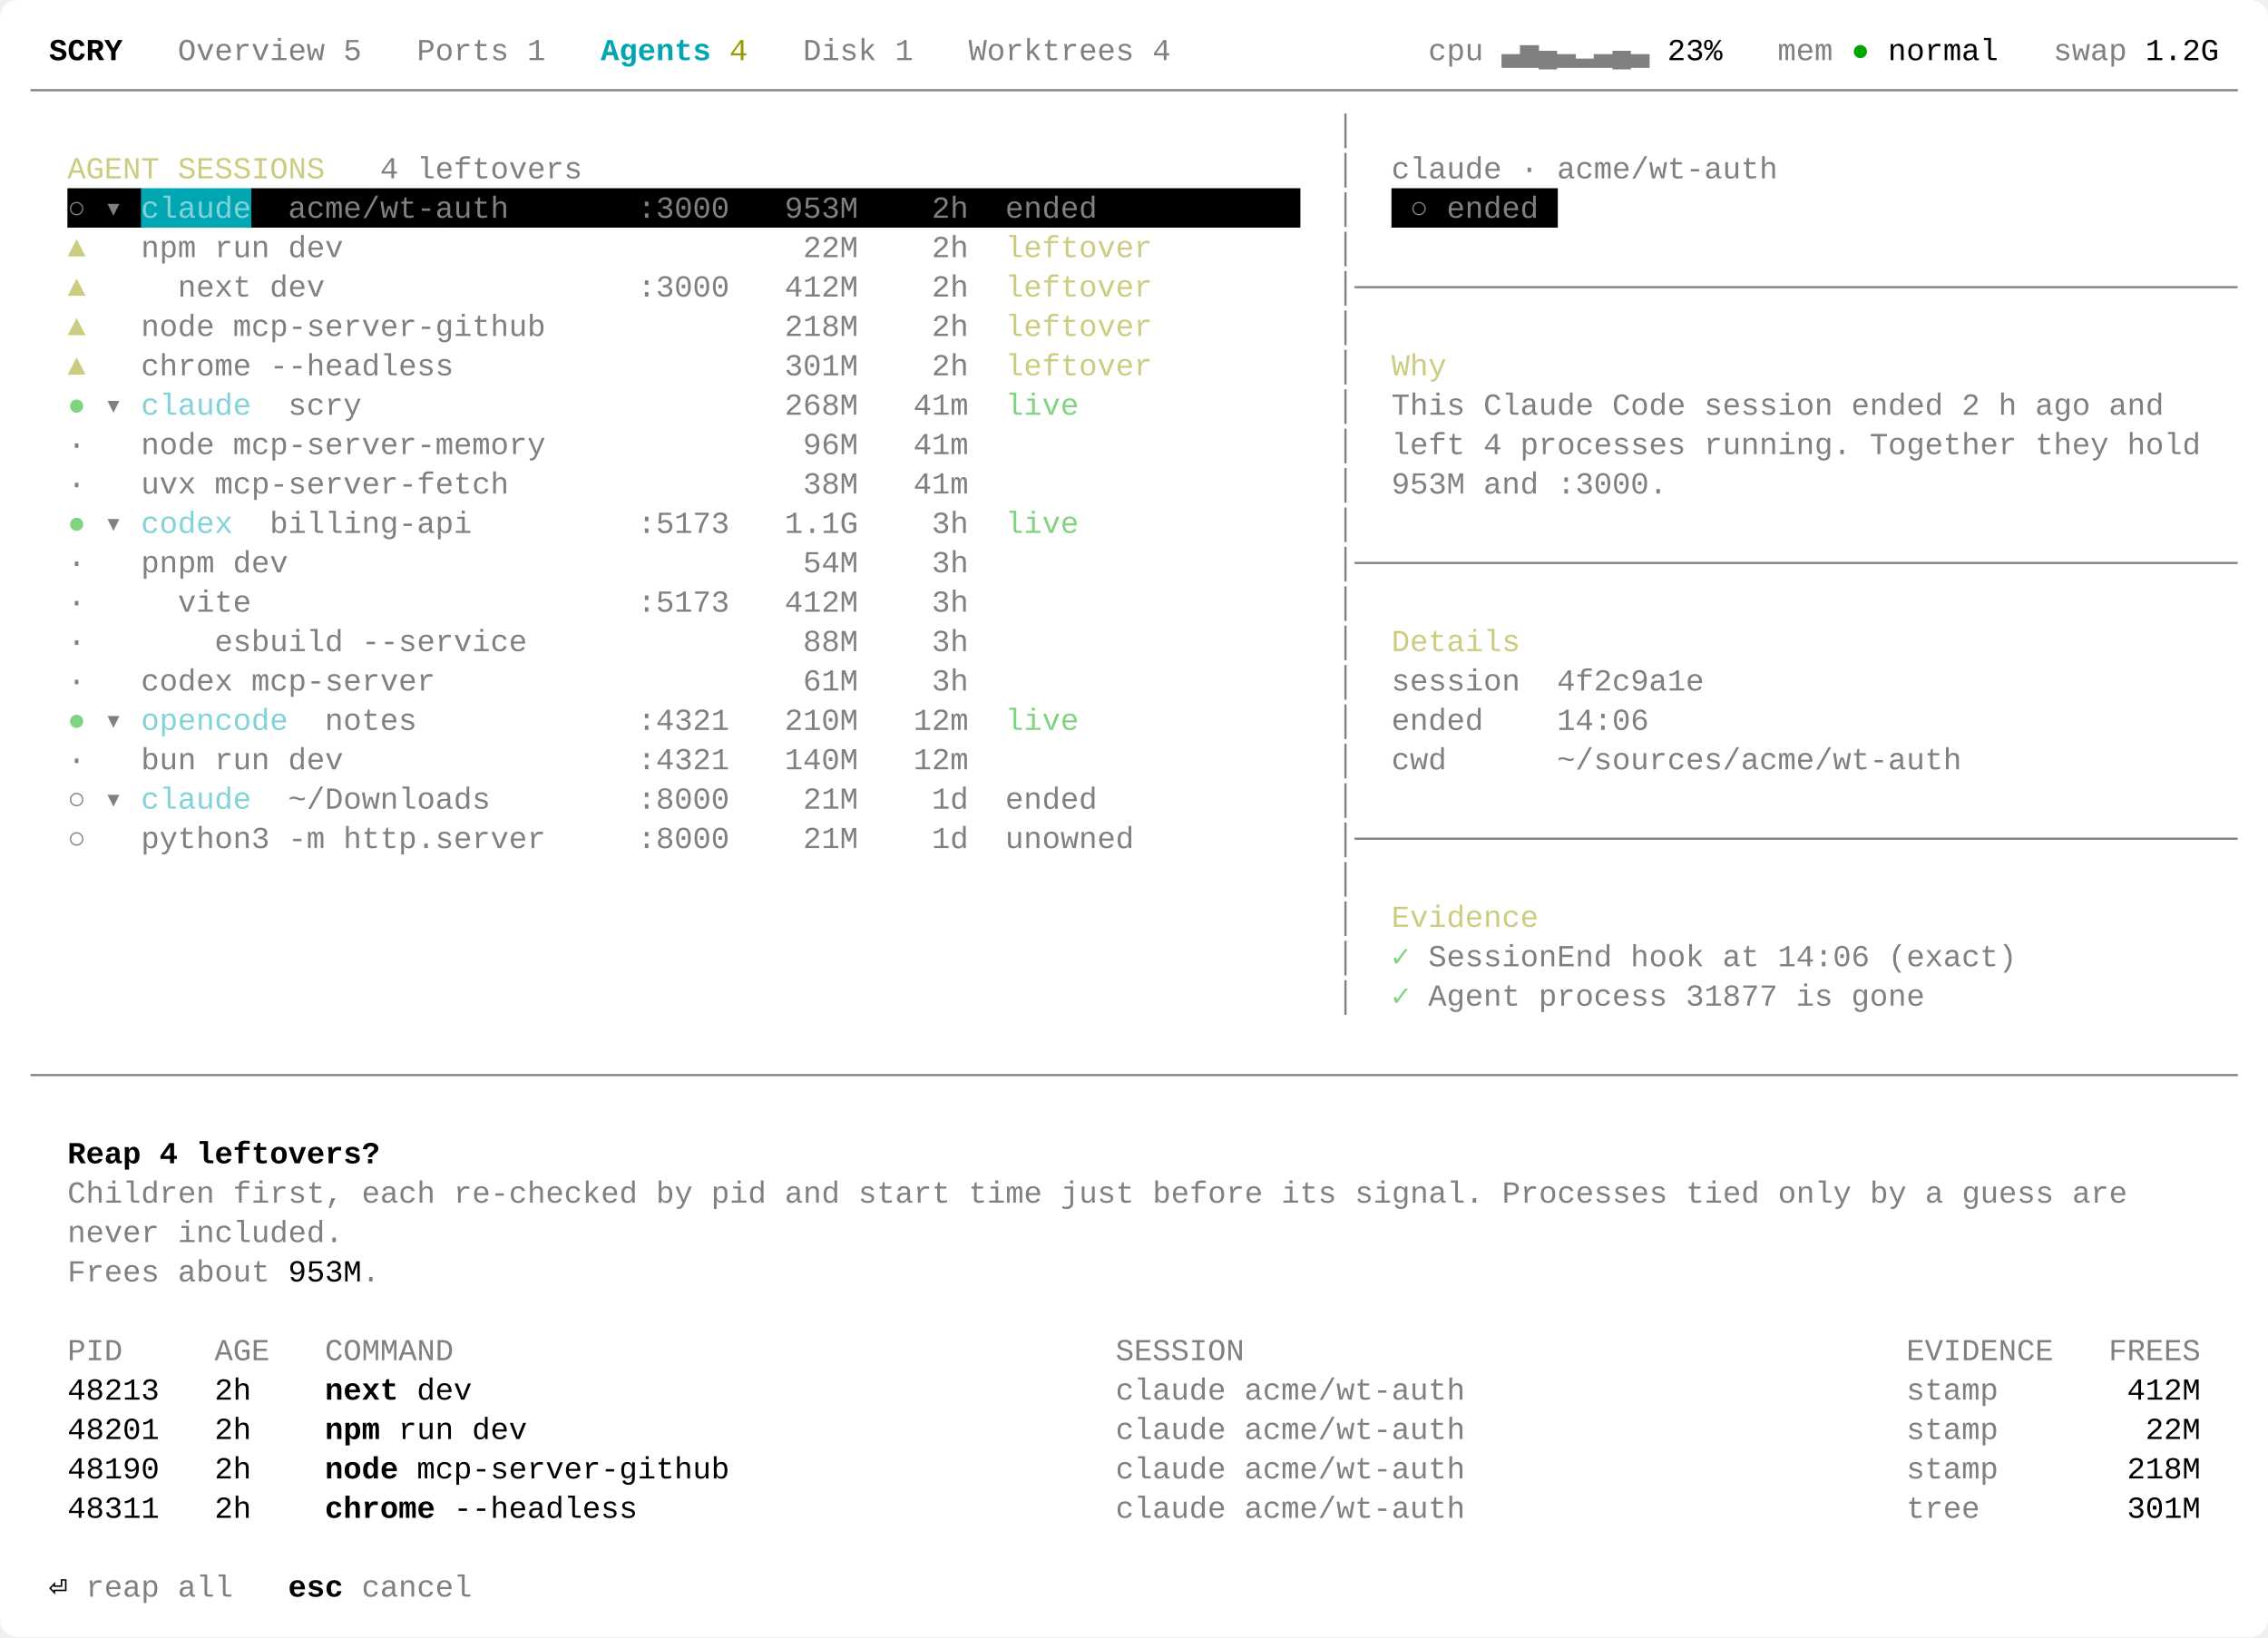
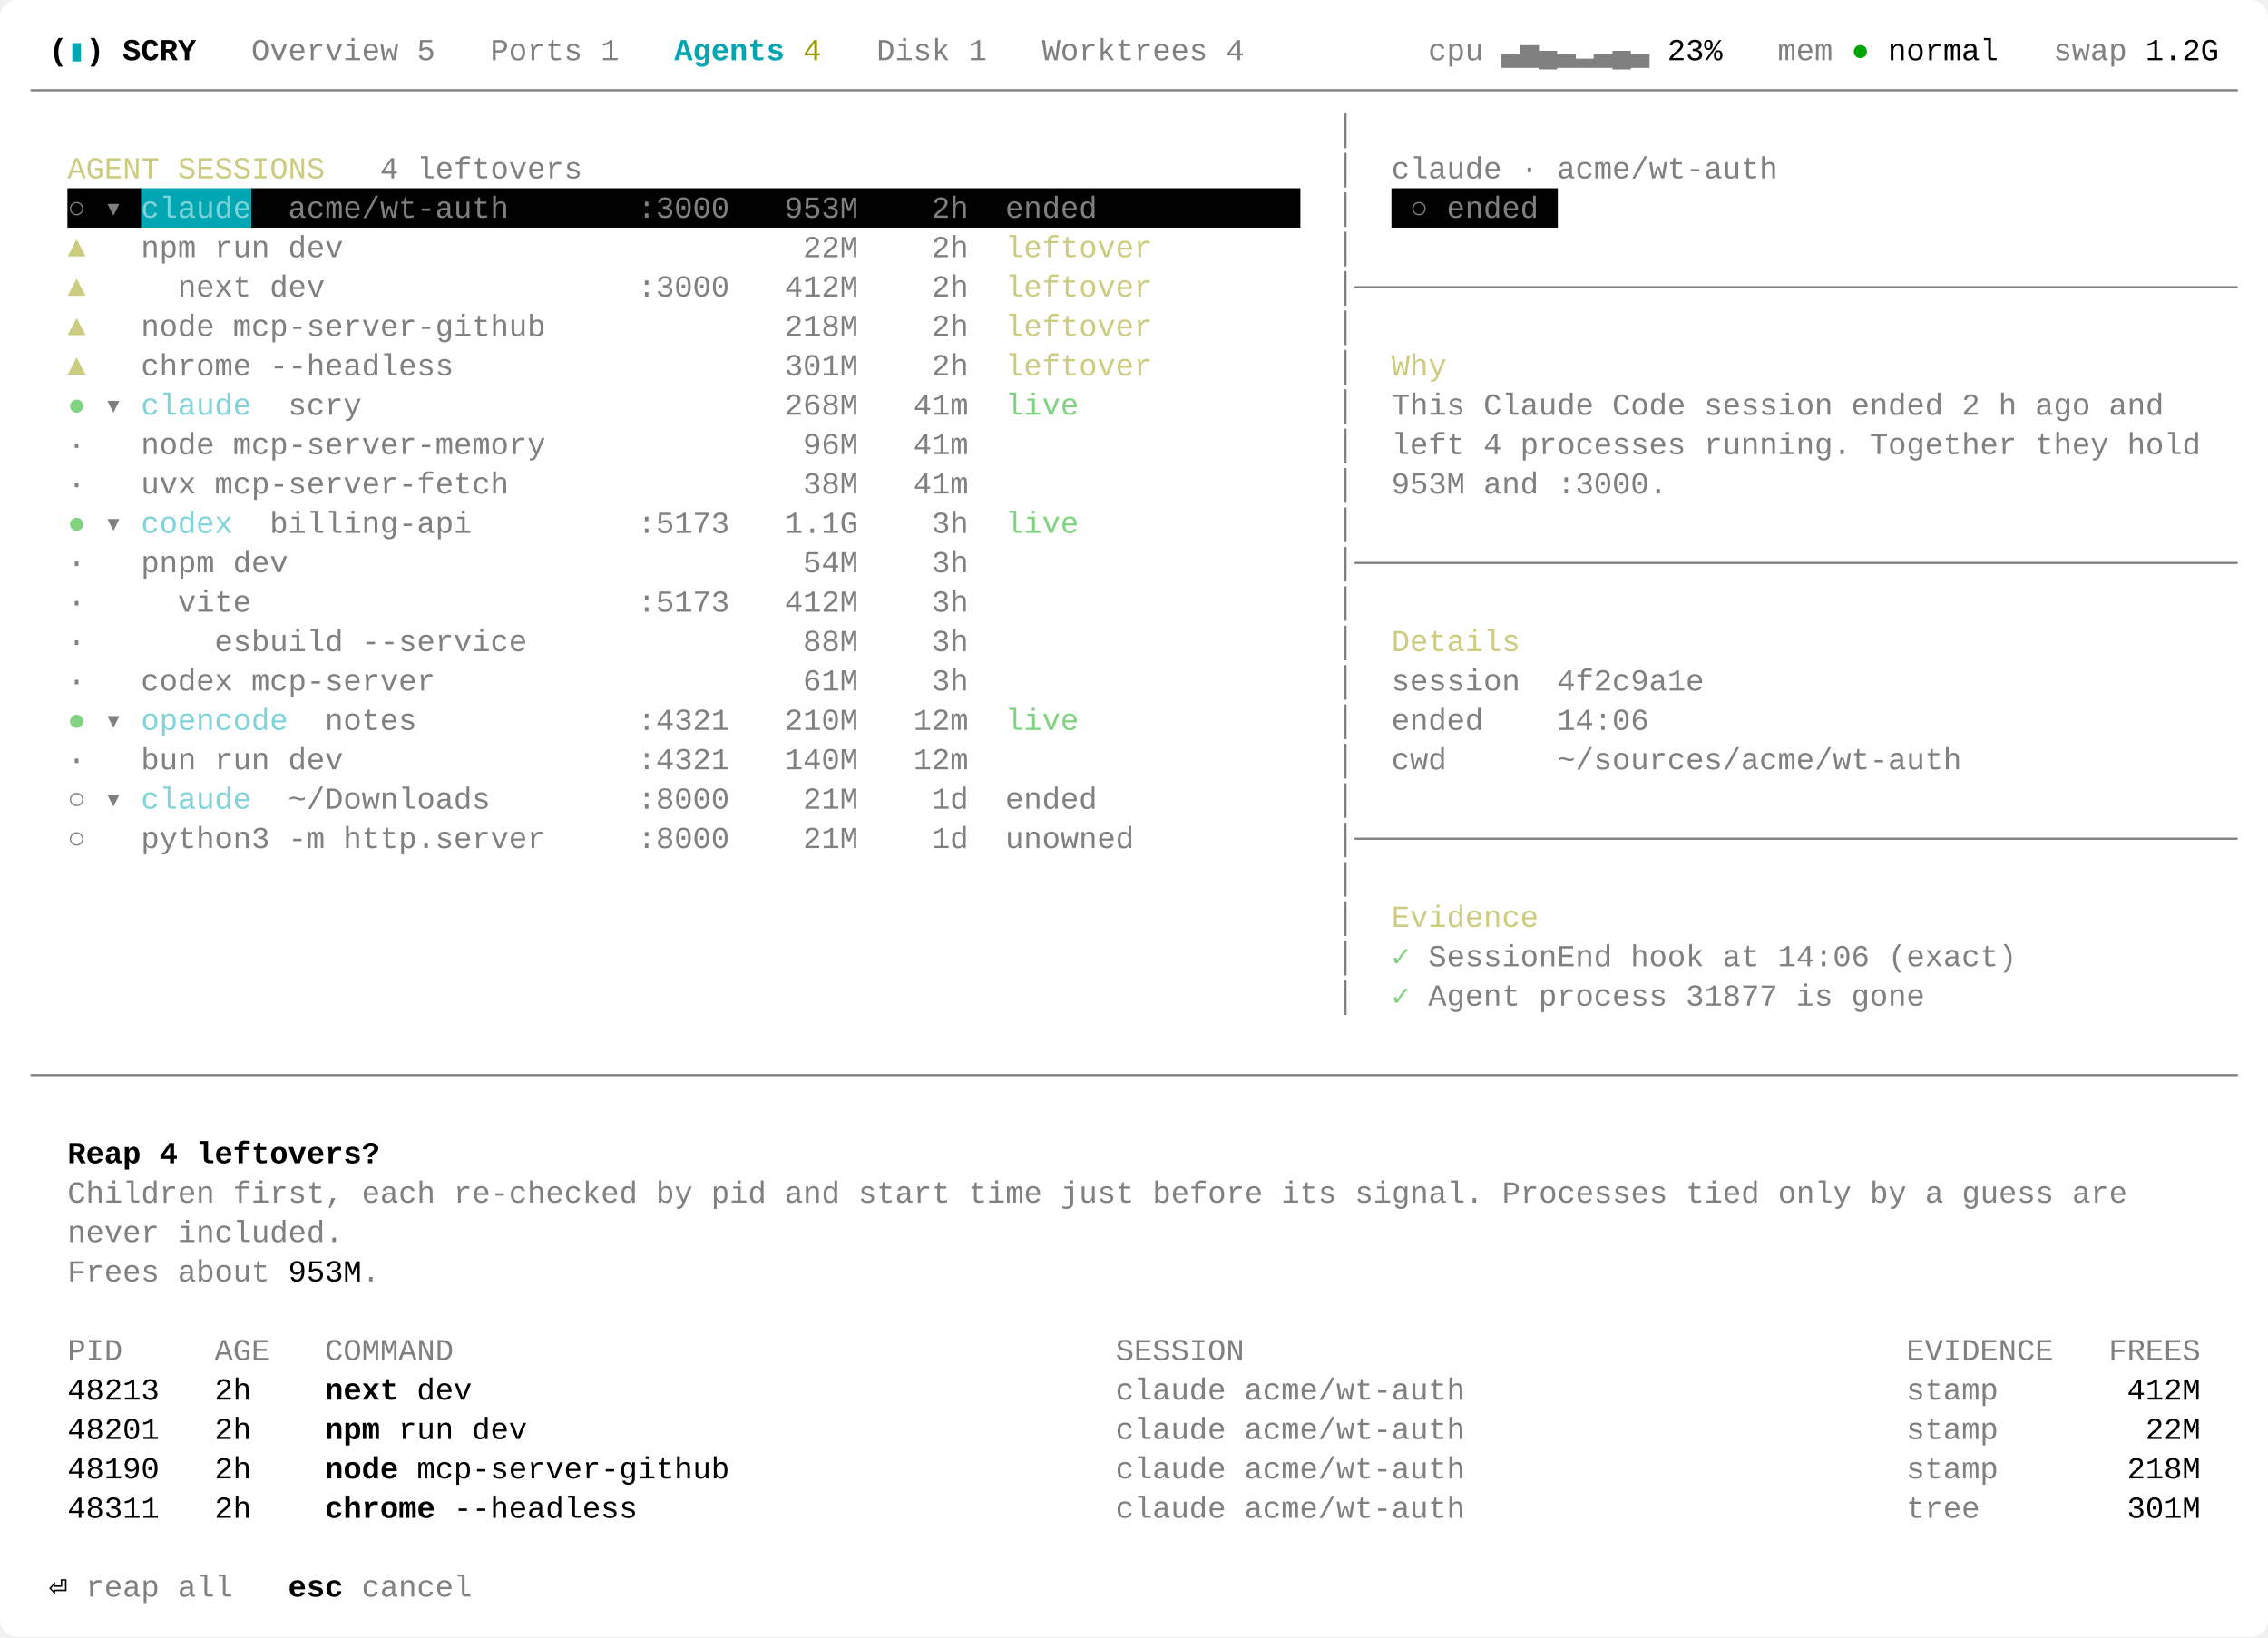
<svg xmlns="http://www.w3.org/2000/svg" width="1036" height="748" viewBox="0 0 1036 748">
  <style>text{font-family:ui-monospace,SFMono-Regular,"SF Mono",Menlo,Consolas,"Liberation Mono","DejaVu Sans Mono",monospace;font-size:14px;white-space:pre}</style>
  <rect width="1036" height="748" rx="8" fill="#ffffff" />
  <g transform="translate(14 14)">
-     <text x="8.4" y="13.5" fill="#000000" textLength="33.6" lengthAdjust="spacingAndGlyphs" xml:space="preserve" font-weight="700">SCRY</text>
-     <text x="67.2" y="13.5" fill="#808080" textLength="84.0" lengthAdjust="spacingAndGlyphs" xml:space="preserve">Overview 5</text>
-     <text x="176.4" y="13.5" fill="#808080" textLength="58.8" lengthAdjust="spacingAndGlyphs" xml:space="preserve">Ports 1</text>
-     <text x="260.4" y="13.5" fill="#00a6b2" textLength="50.4" lengthAdjust="spacingAndGlyphs" xml:space="preserve" font-weight="700">Agents</text>
-     <text x="319.2" y="13.5" fill="#999900" textLength="8.4" lengthAdjust="spacingAndGlyphs" xml:space="preserve">4</text>
-     <text x="352.8" y="13.5" fill="#808080" textLength="50.4" lengthAdjust="spacingAndGlyphs" xml:space="preserve">Disk 1</text>
-     <text x="428.4" y="13.5" fill="#808080" textLength="92.4" lengthAdjust="spacingAndGlyphs" xml:space="preserve">Worktrees 4</text>
+     <text x="8.4" y="13.5" fill="#000000" textLength="8.4" lengthAdjust="spacingAndGlyphs" xml:space="preserve" font-weight="700">(</text>
+     <text x="16.8" y="13.5" fill="#00a6b2" textLength="8.4" lengthAdjust="spacingAndGlyphs" xml:space="preserve">▮</text>
+     <text x="25.2" y="13.5" fill="#000000" textLength="50.4" lengthAdjust="spacingAndGlyphs" xml:space="preserve" font-weight="700">) SCRY</text>
+     <text x="100.8" y="13.5" fill="#808080" textLength="84.0" lengthAdjust="spacingAndGlyphs" xml:space="preserve">Overview 5</text>
+     <text x="210.0" y="13.5" fill="#808080" textLength="58.8" lengthAdjust="spacingAndGlyphs" xml:space="preserve">Ports 1</text>
+     <text x="294.0" y="13.5" fill="#00a6b2" textLength="50.4" lengthAdjust="spacingAndGlyphs" xml:space="preserve" font-weight="700">Agents</text>
+     <text x="352.8" y="13.5" fill="#999900" textLength="8.4" lengthAdjust="spacingAndGlyphs" xml:space="preserve">4</text>
+     <text x="386.4" y="13.5" fill="#808080" textLength="50.4" lengthAdjust="spacingAndGlyphs" xml:space="preserve">Disk 1</text>
+     <text x="462.0" y="13.5" fill="#808080" textLength="92.4" lengthAdjust="spacingAndGlyphs" xml:space="preserve">Worktrees 4</text>
    <text x="638.4" y="13.5" fill="#808080" textLength="100.8" lengthAdjust="spacingAndGlyphs" xml:space="preserve">cpu ▃▅▄▃▂▃▄▃</text>
    <text x="747.6" y="13.5" fill="#000000" textLength="25.2" lengthAdjust="spacingAndGlyphs" xml:space="preserve">23%</text>
    <text x="798.0" y="13.5" fill="#808080" textLength="25.2" lengthAdjust="spacingAndGlyphs" xml:space="preserve">mem</text>
    <text x="831.6" y="13.5" fill="#00a600" textLength="8.4" lengthAdjust="spacingAndGlyphs" xml:space="preserve">●</text>
    <text x="848.4" y="13.5" fill="#000000" textLength="50.4" lengthAdjust="spacingAndGlyphs" xml:space="preserve">normal</text>
    <text x="924.0" y="13.5" fill="#808080" textLength="33.6" lengthAdjust="spacingAndGlyphs" xml:space="preserve">swap</text>
    <text x="966.0" y="13.5" fill="#000000" textLength="33.6" lengthAdjust="spacingAndGlyphs" xml:space="preserve">1.2G</text>
    <text x="0.0" y="31.5" fill="#808080" textLength="1008.0" lengthAdjust="spacingAndGlyphs" xml:space="preserve">────────────────────────────────────────────────────────────────────────────────────────────────────────────────────────</text>
    <text x="596.4" y="49.5" fill="#808080" textLength="8.4" lengthAdjust="spacingAndGlyphs" xml:space="preserve">│</text>
    <text x="16.8" y="67.5" fill="#cccc80" textLength="117.6" lengthAdjust="spacingAndGlyphs" xml:space="preserve">AGENT SESSIONS</text>
    <text x="159.6" y="67.5" fill="#808080" textLength="92.4" lengthAdjust="spacingAndGlyphs" xml:space="preserve">4 leftovers</text>
    <text x="596.4" y="67.5" fill="#808080" textLength="8.4" lengthAdjust="spacingAndGlyphs" xml:space="preserve">│</text>
    <text x="621.6" y="67.5" fill="#808080" textLength="176.4" lengthAdjust="spacingAndGlyphs" xml:space="preserve">claude · acme/wt-auth</text>
    <rect x="16.8" y="72" width="34.0" height="18" fill="#000000" />
    <rect x="50.4" y="72" width="50.8" height="18" fill="#00a6b2" />
    <rect x="100.8" y="72" width="479.2" height="18" fill="#000000" />
    <rect x="621.6" y="72" width="76.0" height="18" fill="#000000" />
    <text x="16.8" y="85.5" fill="#808080" textLength="25.2" lengthAdjust="spacingAndGlyphs" xml:space="preserve">○ ▾</text>
    <text x="50.4" y="85.5" fill="#80d3d9" textLength="50.4" lengthAdjust="spacingAndGlyphs" xml:space="preserve">claude</text>
    <text x="117.6" y="85.5" fill="#808080" textLength="100.8" lengthAdjust="spacingAndGlyphs" xml:space="preserve">acme/wt-auth</text>
    <text x="277.2" y="85.5" fill="#808080" textLength="42.0" lengthAdjust="spacingAndGlyphs" xml:space="preserve">:3000</text>
    <text x="344.4" y="85.5" fill="#808080" textLength="33.6" lengthAdjust="spacingAndGlyphs" xml:space="preserve">953M</text>
    <text x="411.6" y="85.5" fill="#808080" textLength="16.8" lengthAdjust="spacingAndGlyphs" xml:space="preserve">2h</text>
    <text x="445.2" y="85.5" fill="#808080" textLength="42.0" lengthAdjust="spacingAndGlyphs" xml:space="preserve">ended</text>
    <text x="596.4" y="85.5" fill="#808080" textLength="8.4" lengthAdjust="spacingAndGlyphs" xml:space="preserve">│</text>
    <text x="630.0" y="85.5" fill="#808080" textLength="58.8" lengthAdjust="spacingAndGlyphs" xml:space="preserve">○ ended</text>
    <text x="16.8" y="103.5" fill="#cccc80" textLength="8.4" lengthAdjust="spacingAndGlyphs" xml:space="preserve">▲</text>
    <text x="50.4" y="103.5" fill="#808080" textLength="92.4" lengthAdjust="spacingAndGlyphs" xml:space="preserve">npm run dev</text>
    <text x="352.8" y="103.5" fill="#808080" textLength="25.2" lengthAdjust="spacingAndGlyphs" xml:space="preserve">22M</text>
    <text x="411.6" y="103.5" fill="#808080" textLength="16.8" lengthAdjust="spacingAndGlyphs" xml:space="preserve">2h</text>
    <text x="445.2" y="103.5" fill="#cccc80" textLength="67.2" lengthAdjust="spacingAndGlyphs" xml:space="preserve">leftover</text>
    <text x="596.4" y="103.5" fill="#808080" textLength="8.4" lengthAdjust="spacingAndGlyphs" xml:space="preserve">│</text>
    <text x="16.8" y="121.5" fill="#cccc80" textLength="8.4" lengthAdjust="spacingAndGlyphs" xml:space="preserve">▲</text>
    <text x="67.2" y="121.5" fill="#808080" textLength="67.2" lengthAdjust="spacingAndGlyphs" xml:space="preserve">next dev</text>
    <text x="277.2" y="121.5" fill="#808080" textLength="42.0" lengthAdjust="spacingAndGlyphs" xml:space="preserve">:3000</text>
    <text x="344.4" y="121.5" fill="#808080" textLength="33.6" lengthAdjust="spacingAndGlyphs" xml:space="preserve">412M</text>
    <text x="411.6" y="121.5" fill="#808080" textLength="16.8" lengthAdjust="spacingAndGlyphs" xml:space="preserve">2h</text>
    <text x="445.2" y="121.5" fill="#cccc80" textLength="67.2" lengthAdjust="spacingAndGlyphs" xml:space="preserve">leftover</text>
    <text x="596.4" y="121.5" fill="#808080" textLength="411.6" lengthAdjust="spacingAndGlyphs" xml:space="preserve">│────────────────────────────────────────────────</text>
    <text x="16.8" y="139.5" fill="#cccc80" textLength="8.4" lengthAdjust="spacingAndGlyphs" xml:space="preserve">▲</text>
    <text x="50.4" y="139.5" fill="#808080" textLength="184.8" lengthAdjust="spacingAndGlyphs" xml:space="preserve">node mcp-server-github</text>
    <text x="344.4" y="139.5" fill="#808080" textLength="33.6" lengthAdjust="spacingAndGlyphs" xml:space="preserve">218M</text>
    <text x="411.6" y="139.5" fill="#808080" textLength="16.8" lengthAdjust="spacingAndGlyphs" xml:space="preserve">2h</text>
    <text x="445.2" y="139.5" fill="#cccc80" textLength="67.2" lengthAdjust="spacingAndGlyphs" xml:space="preserve">leftover</text>
    <text x="596.4" y="139.5" fill="#808080" textLength="8.4" lengthAdjust="spacingAndGlyphs" xml:space="preserve">│</text>
    <text x="16.8" y="157.5" fill="#cccc80" textLength="8.4" lengthAdjust="spacingAndGlyphs" xml:space="preserve">▲</text>
    <text x="50.4" y="157.5" fill="#808080" textLength="142.8" lengthAdjust="spacingAndGlyphs" xml:space="preserve">chrome --headless</text>
    <text x="344.4" y="157.5" fill="#808080" textLength="33.6" lengthAdjust="spacingAndGlyphs" xml:space="preserve">301M</text>
    <text x="411.6" y="157.5" fill="#808080" textLength="16.8" lengthAdjust="spacingAndGlyphs" xml:space="preserve">2h</text>
    <text x="445.2" y="157.5" fill="#cccc80" textLength="67.2" lengthAdjust="spacingAndGlyphs" xml:space="preserve">leftover</text>
    <text x="596.4" y="157.5" fill="#808080" textLength="8.4" lengthAdjust="spacingAndGlyphs" xml:space="preserve">│</text>
    <text x="621.6" y="157.5" fill="#cccc80" textLength="25.2" lengthAdjust="spacingAndGlyphs" xml:space="preserve">Why</text>
    <text x="16.8" y="175.5" fill="#80d380" textLength="8.4" lengthAdjust="spacingAndGlyphs" xml:space="preserve">●</text>
    <text x="33.6" y="175.5" fill="#808080" textLength="8.4" lengthAdjust="spacingAndGlyphs" xml:space="preserve">▾</text>
    <text x="50.4" y="175.5" fill="#80d3d9" textLength="50.4" lengthAdjust="spacingAndGlyphs" xml:space="preserve">claude</text>
    <text x="117.6" y="175.5" fill="#808080" textLength="33.6" lengthAdjust="spacingAndGlyphs" xml:space="preserve">scry</text>
    <text x="344.4" y="175.5" fill="#808080" textLength="33.6" lengthAdjust="spacingAndGlyphs" xml:space="preserve">268M</text>
    <text x="403.2" y="175.5" fill="#808080" textLength="25.2" lengthAdjust="spacingAndGlyphs" xml:space="preserve">41m</text>
    <text x="445.2" y="175.5" fill="#80d380" textLength="33.6" lengthAdjust="spacingAndGlyphs" xml:space="preserve">live</text>
    <text x="596.4" y="175.5" fill="#808080" textLength="8.4" lengthAdjust="spacingAndGlyphs" xml:space="preserve">│</text>
    <text x="621.6" y="175.5" fill="#808080" textLength="352.8" lengthAdjust="spacingAndGlyphs" xml:space="preserve">This Claude Code session ended 2 h ago and</text>
    <text x="16.8" y="193.5" fill="#808080" textLength="8.4" lengthAdjust="spacingAndGlyphs" xml:space="preserve">·</text>
    <text x="50.4" y="193.5" fill="#808080" textLength="184.8" lengthAdjust="spacingAndGlyphs" xml:space="preserve">node mcp-server-memory</text>
    <text x="352.8" y="193.5" fill="#808080" textLength="25.2" lengthAdjust="spacingAndGlyphs" xml:space="preserve">96M</text>
    <text x="403.2" y="193.5" fill="#808080" textLength="25.2" lengthAdjust="spacingAndGlyphs" xml:space="preserve">41m</text>
    <text x="596.4" y="193.5" fill="#808080" textLength="8.4" lengthAdjust="spacingAndGlyphs" xml:space="preserve">│</text>
    <text x="621.6" y="193.5" fill="#808080" textLength="369.6" lengthAdjust="spacingAndGlyphs" xml:space="preserve">left 4 processes running. Together they hold</text>
    <text x="16.8" y="211.5" fill="#808080" textLength="8.4" lengthAdjust="spacingAndGlyphs" xml:space="preserve">·</text>
    <text x="50.4" y="211.5" fill="#808080" textLength="168.0" lengthAdjust="spacingAndGlyphs" xml:space="preserve">uvx mcp-server-fetch</text>
    <text x="352.8" y="211.5" fill="#808080" textLength="25.2" lengthAdjust="spacingAndGlyphs" xml:space="preserve">38M</text>
    <text x="403.2" y="211.5" fill="#808080" textLength="25.2" lengthAdjust="spacingAndGlyphs" xml:space="preserve">41m</text>
    <text x="596.4" y="211.5" fill="#808080" textLength="8.4" lengthAdjust="spacingAndGlyphs" xml:space="preserve">│</text>
    <text x="621.6" y="211.5" fill="#808080" textLength="126.0" lengthAdjust="spacingAndGlyphs" xml:space="preserve">953M and :3000.</text>
    <text x="16.8" y="229.5" fill="#80d380" textLength="8.4" lengthAdjust="spacingAndGlyphs" xml:space="preserve">●</text>
    <text x="33.6" y="229.5" fill="#808080" textLength="8.4" lengthAdjust="spacingAndGlyphs" xml:space="preserve">▾</text>
    <text x="50.4" y="229.5" fill="#80d3d9" textLength="42.0" lengthAdjust="spacingAndGlyphs" xml:space="preserve">codex</text>
    <text x="109.2" y="229.5" fill="#808080" textLength="92.4" lengthAdjust="spacingAndGlyphs" xml:space="preserve">billing-api</text>
    <text x="277.2" y="229.5" fill="#808080" textLength="42.0" lengthAdjust="spacingAndGlyphs" xml:space="preserve">:5173</text>
    <text x="344.4" y="229.5" fill="#808080" textLength="33.6" lengthAdjust="spacingAndGlyphs" xml:space="preserve">1.1G</text>
    <text x="411.6" y="229.5" fill="#808080" textLength="16.8" lengthAdjust="spacingAndGlyphs" xml:space="preserve">3h</text>
    <text x="445.2" y="229.5" fill="#80d380" textLength="33.6" lengthAdjust="spacingAndGlyphs" xml:space="preserve">live</text>
    <text x="596.4" y="229.5" fill="#808080" textLength="8.4" lengthAdjust="spacingAndGlyphs" xml:space="preserve">│</text>
    <text x="16.8" y="247.5" fill="#808080" textLength="8.4" lengthAdjust="spacingAndGlyphs" xml:space="preserve">·</text>
    <text x="50.4" y="247.5" fill="#808080" textLength="67.2" lengthAdjust="spacingAndGlyphs" xml:space="preserve">pnpm dev</text>
    <text x="352.8" y="247.5" fill="#808080" textLength="25.2" lengthAdjust="spacingAndGlyphs" xml:space="preserve">54M</text>
    <text x="411.6" y="247.5" fill="#808080" textLength="16.8" lengthAdjust="spacingAndGlyphs" xml:space="preserve">3h</text>
    <text x="596.4" y="247.5" fill="#808080" textLength="411.6" lengthAdjust="spacingAndGlyphs" xml:space="preserve">│────────────────────────────────────────────────</text>
    <text x="16.8" y="265.5" fill="#808080" textLength="8.4" lengthAdjust="spacingAndGlyphs" xml:space="preserve">·</text>
    <text x="67.2" y="265.5" fill="#808080" textLength="33.6" lengthAdjust="spacingAndGlyphs" xml:space="preserve">vite</text>
    <text x="277.2" y="265.5" fill="#808080" textLength="42.0" lengthAdjust="spacingAndGlyphs" xml:space="preserve">:5173</text>
    <text x="344.4" y="265.5" fill="#808080" textLength="33.6" lengthAdjust="spacingAndGlyphs" xml:space="preserve">412M</text>
    <text x="411.6" y="265.5" fill="#808080" textLength="16.8" lengthAdjust="spacingAndGlyphs" xml:space="preserve">3h</text>
    <text x="596.4" y="265.5" fill="#808080" textLength="8.4" lengthAdjust="spacingAndGlyphs" xml:space="preserve">│</text>
    <text x="16.8" y="283.5" fill="#808080" textLength="8.4" lengthAdjust="spacingAndGlyphs" xml:space="preserve">·</text>
    <text x="84.0" y="283.5" fill="#808080" textLength="142.8" lengthAdjust="spacingAndGlyphs" xml:space="preserve">esbuild --service</text>
    <text x="352.8" y="283.5" fill="#808080" textLength="25.2" lengthAdjust="spacingAndGlyphs" xml:space="preserve">88M</text>
    <text x="411.6" y="283.5" fill="#808080" textLength="16.8" lengthAdjust="spacingAndGlyphs" xml:space="preserve">3h</text>
    <text x="596.4" y="283.5" fill="#808080" textLength="8.4" lengthAdjust="spacingAndGlyphs" xml:space="preserve">│</text>
    <text x="621.6" y="283.5" fill="#cccc80" textLength="58.8" lengthAdjust="spacingAndGlyphs" xml:space="preserve">Details</text>
    <text x="16.8" y="301.5" fill="#808080" textLength="8.4" lengthAdjust="spacingAndGlyphs" xml:space="preserve">·</text>
    <text x="50.4" y="301.5" fill="#808080" textLength="134.4" lengthAdjust="spacingAndGlyphs" xml:space="preserve">codex mcp-server</text>
    <text x="352.8" y="301.5" fill="#808080" textLength="25.2" lengthAdjust="spacingAndGlyphs" xml:space="preserve">61M</text>
    <text x="411.6" y="301.5" fill="#808080" textLength="16.8" lengthAdjust="spacingAndGlyphs" xml:space="preserve">3h</text>
    <text x="596.4" y="301.5" fill="#808080" textLength="8.4" lengthAdjust="spacingAndGlyphs" xml:space="preserve">│</text>
    <text x="621.6" y="301.5" fill="#808080" textLength="58.8" lengthAdjust="spacingAndGlyphs" xml:space="preserve">session</text>
    <text x="697.2" y="301.5" fill="#808080" textLength="67.2" lengthAdjust="spacingAndGlyphs" xml:space="preserve">4f2c9a1e</text>
    <text x="16.8" y="319.5" fill="#80d380" textLength="8.4" lengthAdjust="spacingAndGlyphs" xml:space="preserve">●</text>
    <text x="33.6" y="319.5" fill="#808080" textLength="8.4" lengthAdjust="spacingAndGlyphs" xml:space="preserve">▾</text>
    <text x="50.4" y="319.5" fill="#80d3d9" textLength="67.2" lengthAdjust="spacingAndGlyphs" xml:space="preserve">opencode</text>
    <text x="134.4" y="319.5" fill="#808080" textLength="42.0" lengthAdjust="spacingAndGlyphs" xml:space="preserve">notes</text>
    <text x="277.2" y="319.5" fill="#808080" textLength="42.0" lengthAdjust="spacingAndGlyphs" xml:space="preserve">:4321</text>
    <text x="344.4" y="319.5" fill="#808080" textLength="33.6" lengthAdjust="spacingAndGlyphs" xml:space="preserve">210M</text>
    <text x="403.2" y="319.5" fill="#808080" textLength="25.2" lengthAdjust="spacingAndGlyphs" xml:space="preserve">12m</text>
    <text x="445.2" y="319.5" fill="#80d380" textLength="33.6" lengthAdjust="spacingAndGlyphs" xml:space="preserve">live</text>
    <text x="596.4" y="319.5" fill="#808080" textLength="8.4" lengthAdjust="spacingAndGlyphs" xml:space="preserve">│</text>
    <text x="621.6" y="319.5" fill="#808080" textLength="42.0" lengthAdjust="spacingAndGlyphs" xml:space="preserve">ended</text>
    <text x="697.2" y="319.5" fill="#808080" textLength="42.0" lengthAdjust="spacingAndGlyphs" xml:space="preserve">14:06</text>
    <text x="16.8" y="337.5" fill="#808080" textLength="8.4" lengthAdjust="spacingAndGlyphs" xml:space="preserve">·</text>
    <text x="50.4" y="337.5" fill="#808080" textLength="92.4" lengthAdjust="spacingAndGlyphs" xml:space="preserve">bun run dev</text>
    <text x="277.2" y="337.5" fill="#808080" textLength="42.0" lengthAdjust="spacingAndGlyphs" xml:space="preserve">:4321</text>
    <text x="344.4" y="337.5" fill="#808080" textLength="33.6" lengthAdjust="spacingAndGlyphs" xml:space="preserve">140M</text>
    <text x="403.2" y="337.5" fill="#808080" textLength="25.2" lengthAdjust="spacingAndGlyphs" xml:space="preserve">12m</text>
    <text x="596.4" y="337.5" fill="#808080" textLength="8.4" lengthAdjust="spacingAndGlyphs" xml:space="preserve">│</text>
    <text x="621.6" y="337.5" fill="#808080" textLength="25.2" lengthAdjust="spacingAndGlyphs" xml:space="preserve">cwd</text>
    <text x="697.2" y="337.5" fill="#808080" textLength="184.8" lengthAdjust="spacingAndGlyphs" xml:space="preserve">~/sources/acme/wt-auth</text>
    <text x="16.8" y="355.5" fill="#808080" textLength="25.2" lengthAdjust="spacingAndGlyphs" xml:space="preserve">○ ▾</text>
    <text x="50.4" y="355.5" fill="#80d3d9" textLength="50.4" lengthAdjust="spacingAndGlyphs" xml:space="preserve">claude</text>
    <text x="117.6" y="355.5" fill="#808080" textLength="92.4" lengthAdjust="spacingAndGlyphs" xml:space="preserve">~/Downloads</text>
    <text x="277.2" y="355.5" fill="#808080" textLength="42.0" lengthAdjust="spacingAndGlyphs" xml:space="preserve">:8000</text>
    <text x="352.8" y="355.5" fill="#808080" textLength="25.2" lengthAdjust="spacingAndGlyphs" xml:space="preserve">21M</text>
    <text x="411.6" y="355.5" fill="#808080" textLength="16.8" lengthAdjust="spacingAndGlyphs" xml:space="preserve">1d</text>
    <text x="445.2" y="355.5" fill="#808080" textLength="42.0" lengthAdjust="spacingAndGlyphs" xml:space="preserve">ended</text>
    <text x="596.4" y="355.5" fill="#808080" textLength="8.4" lengthAdjust="spacingAndGlyphs" xml:space="preserve">│</text>
    <text x="16.8" y="373.5" fill="#808080" textLength="8.4" lengthAdjust="spacingAndGlyphs" xml:space="preserve">○</text>
    <text x="50.4" y="373.5" fill="#808080" textLength="184.8" lengthAdjust="spacingAndGlyphs" xml:space="preserve">python3 -m http.server</text>
    <text x="277.2" y="373.5" fill="#808080" textLength="42.0" lengthAdjust="spacingAndGlyphs" xml:space="preserve">:8000</text>
    <text x="352.8" y="373.5" fill="#808080" textLength="25.2" lengthAdjust="spacingAndGlyphs" xml:space="preserve">21M</text>
    <text x="411.6" y="373.5" fill="#808080" textLength="16.8" lengthAdjust="spacingAndGlyphs" xml:space="preserve">1d</text>
    <text x="445.2" y="373.5" fill="#808080" textLength="58.8" lengthAdjust="spacingAndGlyphs" xml:space="preserve">unowned</text>
    <text x="596.4" y="373.5" fill="#808080" textLength="411.6" lengthAdjust="spacingAndGlyphs" xml:space="preserve">│────────────────────────────────────────────────</text>
    <text x="596.4" y="391.5" fill="#808080" textLength="8.4" lengthAdjust="spacingAndGlyphs" xml:space="preserve">│</text>
    <text x="596.4" y="409.5" fill="#808080" textLength="8.4" lengthAdjust="spacingAndGlyphs" xml:space="preserve">│</text>
    <text x="621.6" y="409.5" fill="#cccc80" textLength="67.2" lengthAdjust="spacingAndGlyphs" xml:space="preserve">Evidence</text>
    <text x="596.4" y="427.5" fill="#808080" textLength="8.4" lengthAdjust="spacingAndGlyphs" xml:space="preserve">│</text>
    <text x="621.6" y="427.5" fill="#80d380" textLength="8.4" lengthAdjust="spacingAndGlyphs" xml:space="preserve">✓</text>
    <text x="638.4" y="427.5" fill="#808080" textLength="268.8" lengthAdjust="spacingAndGlyphs" xml:space="preserve">SessionEnd hook at 14:06 (exact)</text>
    <text x="596.4" y="445.5" fill="#808080" textLength="8.4" lengthAdjust="spacingAndGlyphs" xml:space="preserve">│</text>
    <text x="621.6" y="445.5" fill="#80d380" textLength="8.4" lengthAdjust="spacingAndGlyphs" xml:space="preserve">✓</text>
    <text x="638.4" y="445.5" fill="#808080" textLength="226.8" lengthAdjust="spacingAndGlyphs" xml:space="preserve">Agent process 31877 is gone</text>
    <text x="0.0" y="481.5" fill="#808080" textLength="1008.0" lengthAdjust="spacingAndGlyphs" xml:space="preserve">────────────────────────────────────────────────────────────────────────────────────────────────────────────────────────</text>
    <text x="16.8" y="517.5" fill="#000000" textLength="142.8" lengthAdjust="spacingAndGlyphs" xml:space="preserve" font-weight="700">Reap 4 leftovers?</text>
    <text x="16.8" y="535.5" fill="#808080" textLength="940.8" lengthAdjust="spacingAndGlyphs" xml:space="preserve">Children first, each re-checked by pid and start time just before its signal. Processes tied only by a guess are</text>
    <text x="16.8" y="553.5" fill="#808080" textLength="126.0" lengthAdjust="spacingAndGlyphs" xml:space="preserve">never included.</text>
    <text x="16.8" y="571.5" fill="#808080" textLength="92.4" lengthAdjust="spacingAndGlyphs" xml:space="preserve">Frees about</text>
    <text x="117.6" y="571.5" fill="#000000" textLength="33.6" lengthAdjust="spacingAndGlyphs" xml:space="preserve">953M</text>
    <text x="151.2" y="571.5" fill="#808080" textLength="8.4" lengthAdjust="spacingAndGlyphs" xml:space="preserve">.</text>
    <text x="16.8" y="607.5" fill="#808080" textLength="25.2" lengthAdjust="spacingAndGlyphs" xml:space="preserve">PID</text>
    <text x="84.0" y="607.5" fill="#808080" textLength="25.2" lengthAdjust="spacingAndGlyphs" xml:space="preserve">AGE</text>
    <text x="134.4" y="607.5" fill="#808080" textLength="58.8" lengthAdjust="spacingAndGlyphs" xml:space="preserve">COMMAND</text>
    <text x="495.6" y="607.5" fill="#808080" textLength="58.8" lengthAdjust="spacingAndGlyphs" xml:space="preserve">SESSION</text>
    <text x="856.8" y="607.5" fill="#808080" textLength="67.2" lengthAdjust="spacingAndGlyphs" xml:space="preserve">EVIDENCE</text>
    <text x="949.2" y="607.5" fill="#808080" textLength="42.0" lengthAdjust="spacingAndGlyphs" xml:space="preserve">FREES</text>
    <text x="16.8" y="625.5" fill="#000000" textLength="42.0" lengthAdjust="spacingAndGlyphs" xml:space="preserve">48213</text>
    <text x="84.0" y="625.5" fill="#000000" textLength="16.8" lengthAdjust="spacingAndGlyphs" xml:space="preserve">2h</text>
    <text x="134.4" y="625.5" fill="#000000" textLength="33.6" lengthAdjust="spacingAndGlyphs" xml:space="preserve" font-weight="700">next</text>
    <text x="176.4" y="625.5" fill="#000000" textLength="25.2" lengthAdjust="spacingAndGlyphs" xml:space="preserve">dev</text>
    <text x="495.6" y="625.5" fill="#808080" textLength="159.6" lengthAdjust="spacingAndGlyphs" xml:space="preserve">claude acme/wt-auth</text>
    <text x="856.8" y="625.5" fill="#808080" textLength="42.0" lengthAdjust="spacingAndGlyphs" xml:space="preserve">stamp</text>
    <text x="957.6" y="625.5" fill="#000000" textLength="33.6" lengthAdjust="spacingAndGlyphs" xml:space="preserve">412M</text>
    <text x="16.8" y="643.5" fill="#000000" textLength="42.0" lengthAdjust="spacingAndGlyphs" xml:space="preserve">48201</text>
    <text x="84.0" y="643.5" fill="#000000" textLength="16.8" lengthAdjust="spacingAndGlyphs" xml:space="preserve">2h</text>
    <text x="134.4" y="643.5" fill="#000000" textLength="25.2" lengthAdjust="spacingAndGlyphs" xml:space="preserve" font-weight="700">npm</text>
    <text x="168.0" y="643.5" fill="#000000" textLength="58.8" lengthAdjust="spacingAndGlyphs" xml:space="preserve">run dev</text>
    <text x="495.6" y="643.5" fill="#808080" textLength="159.6" lengthAdjust="spacingAndGlyphs" xml:space="preserve">claude acme/wt-auth</text>
    <text x="856.8" y="643.5" fill="#808080" textLength="42.0" lengthAdjust="spacingAndGlyphs" xml:space="preserve">stamp</text>
    <text x="966.0" y="643.5" fill="#000000" textLength="25.2" lengthAdjust="spacingAndGlyphs" xml:space="preserve">22M</text>
    <text x="16.8" y="661.5" fill="#000000" textLength="42.0" lengthAdjust="spacingAndGlyphs" xml:space="preserve">48190</text>
    <text x="84.0" y="661.5" fill="#000000" textLength="16.8" lengthAdjust="spacingAndGlyphs" xml:space="preserve">2h</text>
    <text x="134.4" y="661.5" fill="#000000" textLength="33.6" lengthAdjust="spacingAndGlyphs" xml:space="preserve" font-weight="700">node</text>
    <text x="176.4" y="661.5" fill="#000000" textLength="142.8" lengthAdjust="spacingAndGlyphs" xml:space="preserve">mcp-server-github</text>
    <text x="495.6" y="661.5" fill="#808080" textLength="159.6" lengthAdjust="spacingAndGlyphs" xml:space="preserve">claude acme/wt-auth</text>
    <text x="856.8" y="661.5" fill="#808080" textLength="42.0" lengthAdjust="spacingAndGlyphs" xml:space="preserve">stamp</text>
    <text x="957.6" y="661.5" fill="#000000" textLength="33.6" lengthAdjust="spacingAndGlyphs" xml:space="preserve">218M</text>
    <text x="16.8" y="679.5" fill="#000000" textLength="42.0" lengthAdjust="spacingAndGlyphs" xml:space="preserve">48311</text>
    <text x="84.0" y="679.5" fill="#000000" textLength="16.8" lengthAdjust="spacingAndGlyphs" xml:space="preserve">2h</text>
    <text x="134.4" y="679.5" fill="#000000" textLength="50.4" lengthAdjust="spacingAndGlyphs" xml:space="preserve" font-weight="700">chrome</text>
    <text x="193.2" y="679.5" fill="#000000" textLength="84.0" lengthAdjust="spacingAndGlyphs" xml:space="preserve">--headless</text>
    <text x="495.6" y="679.5" fill="#808080" textLength="159.6" lengthAdjust="spacingAndGlyphs" xml:space="preserve">claude acme/wt-auth</text>
    <text x="856.8" y="679.5" fill="#808080" textLength="33.6" lengthAdjust="spacingAndGlyphs" xml:space="preserve">tree</text>
    <text x="957.6" y="679.5" fill="#000000" textLength="33.6" lengthAdjust="spacingAndGlyphs" xml:space="preserve">301M</text>
    <text x="8.4" y="715.5" fill="#000000" textLength="8.4" lengthAdjust="spacingAndGlyphs" xml:space="preserve" font-weight="700">⏎</text>
    <text x="25.2" y="715.5" fill="#808080" textLength="67.2" lengthAdjust="spacingAndGlyphs" xml:space="preserve">reap all</text>
    <text x="117.6" y="715.5" fill="#000000" textLength="25.2" lengthAdjust="spacingAndGlyphs" xml:space="preserve" font-weight="700">esc</text>
    <text x="151.2" y="715.5" fill="#808080" textLength="50.4" lengthAdjust="spacingAndGlyphs" xml:space="preserve">cancel</text>
  </g>
</svg>
